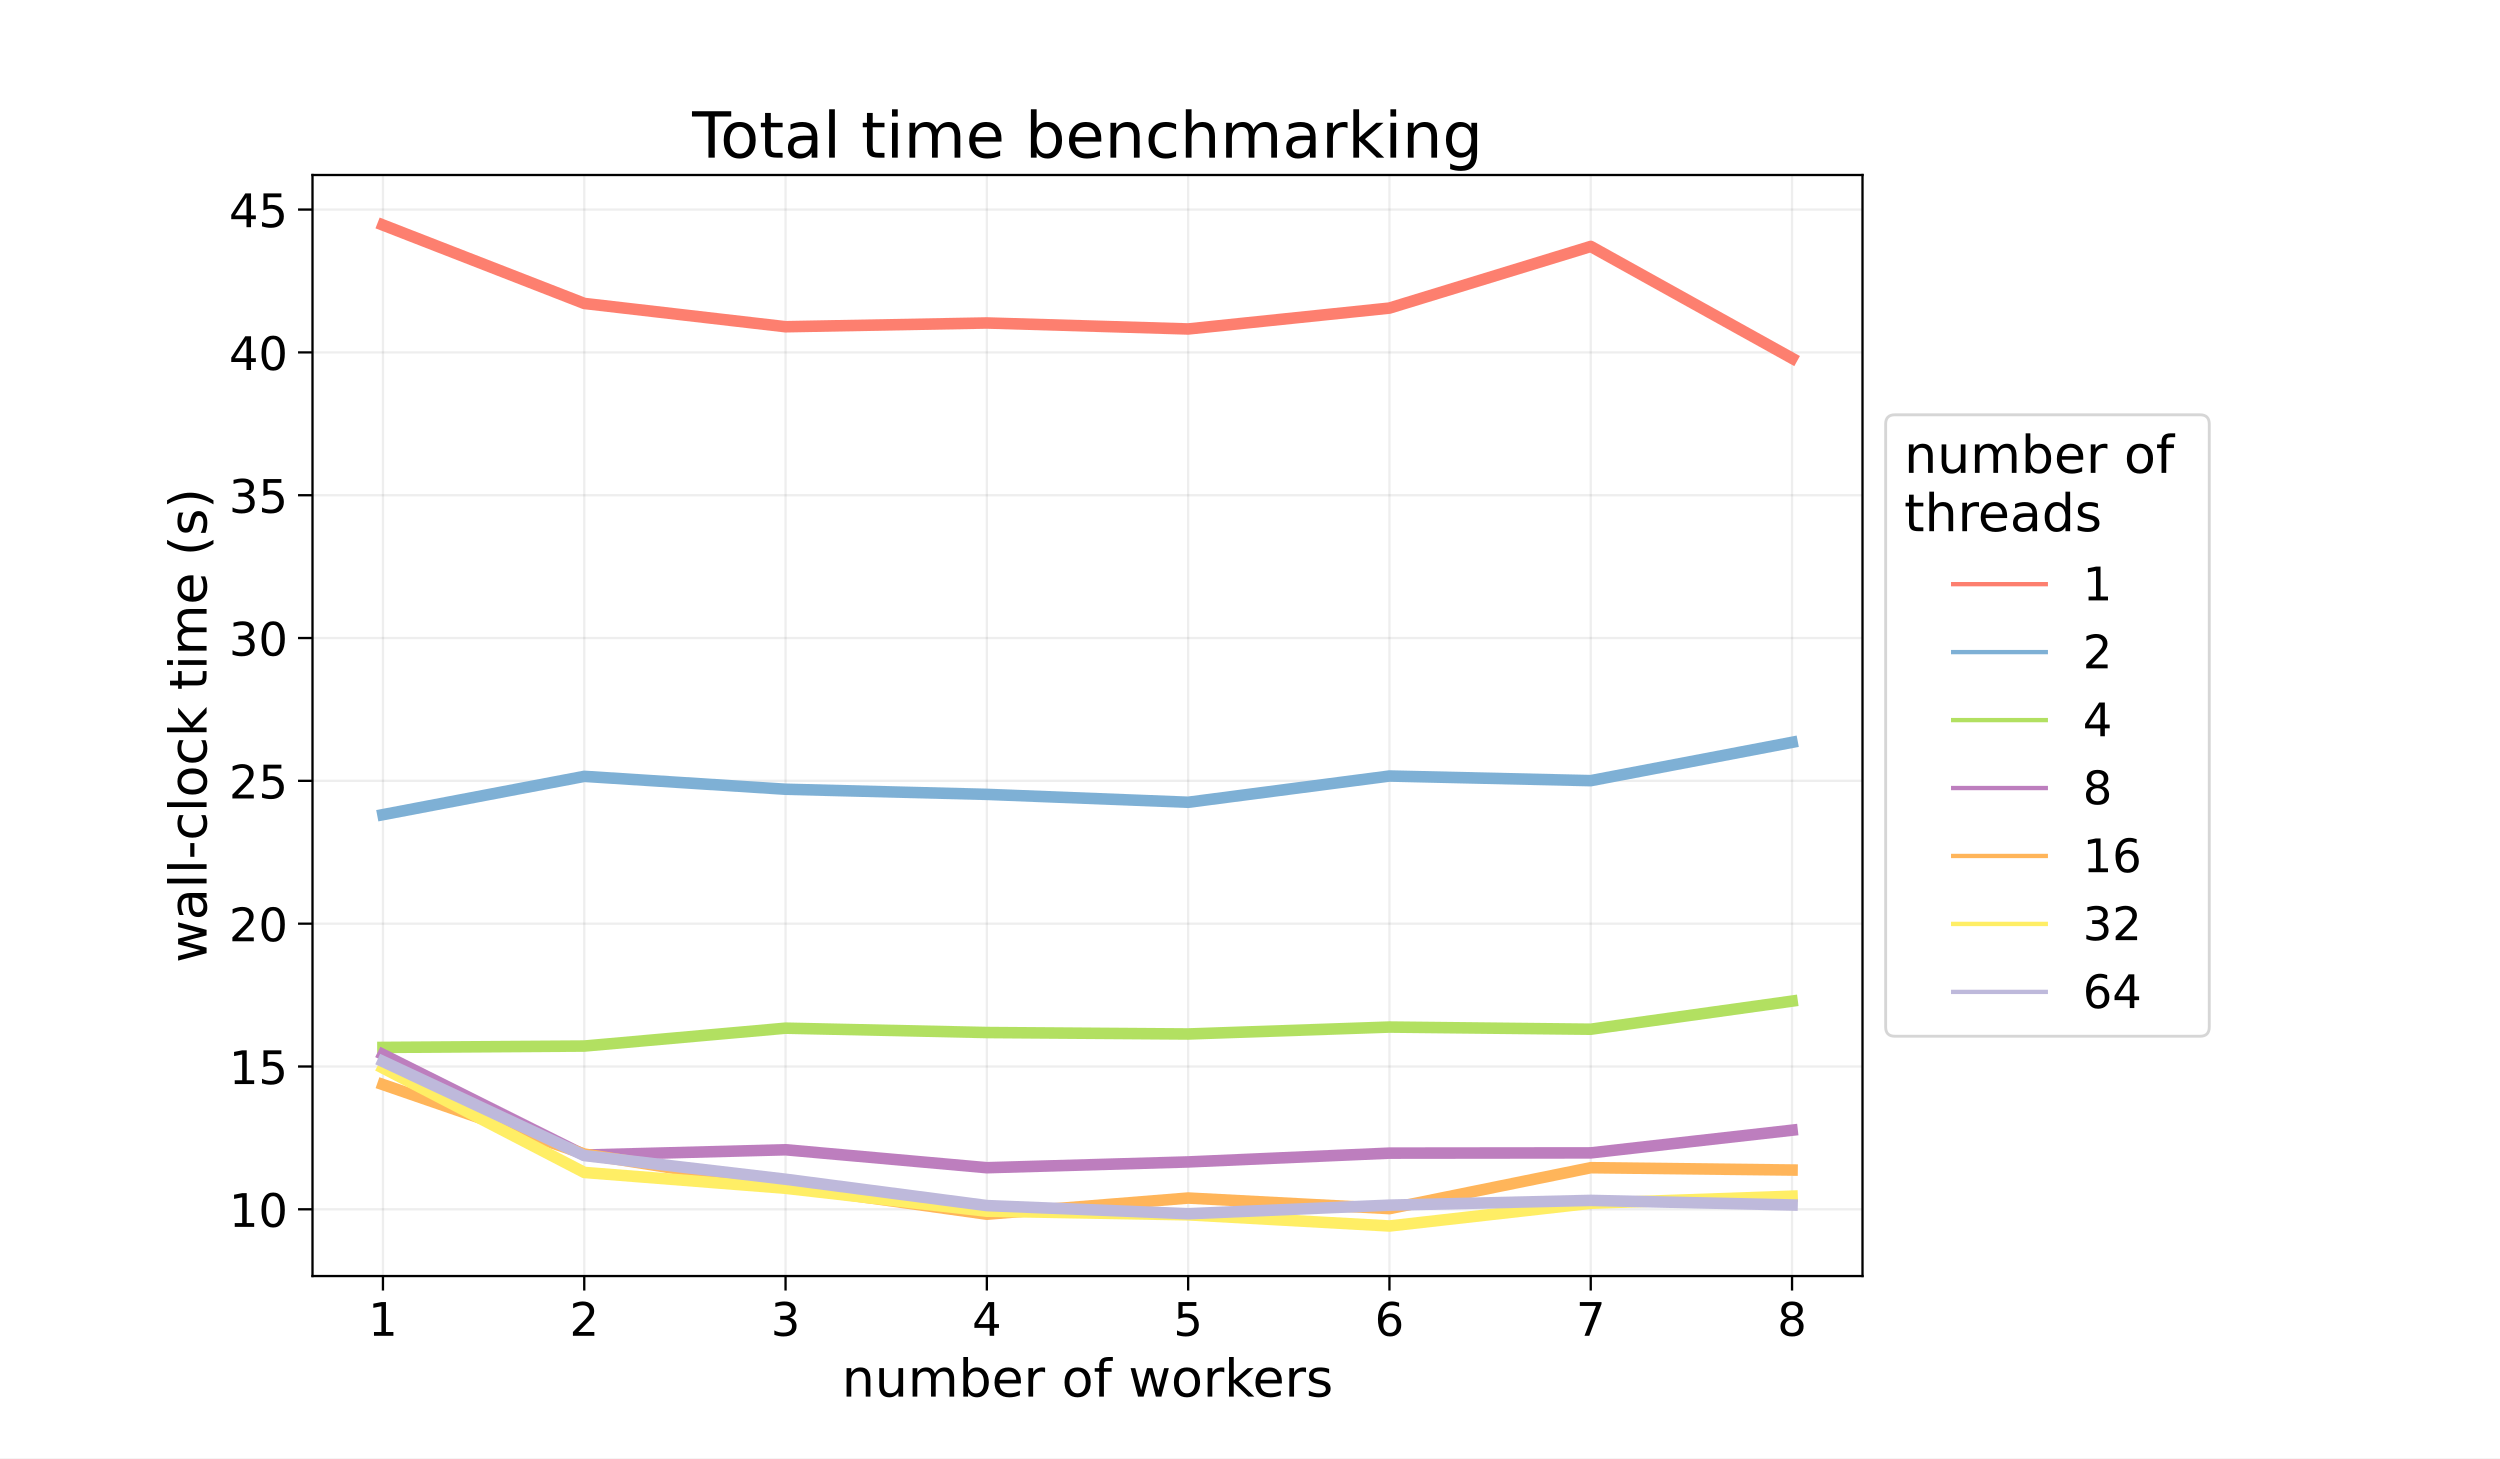
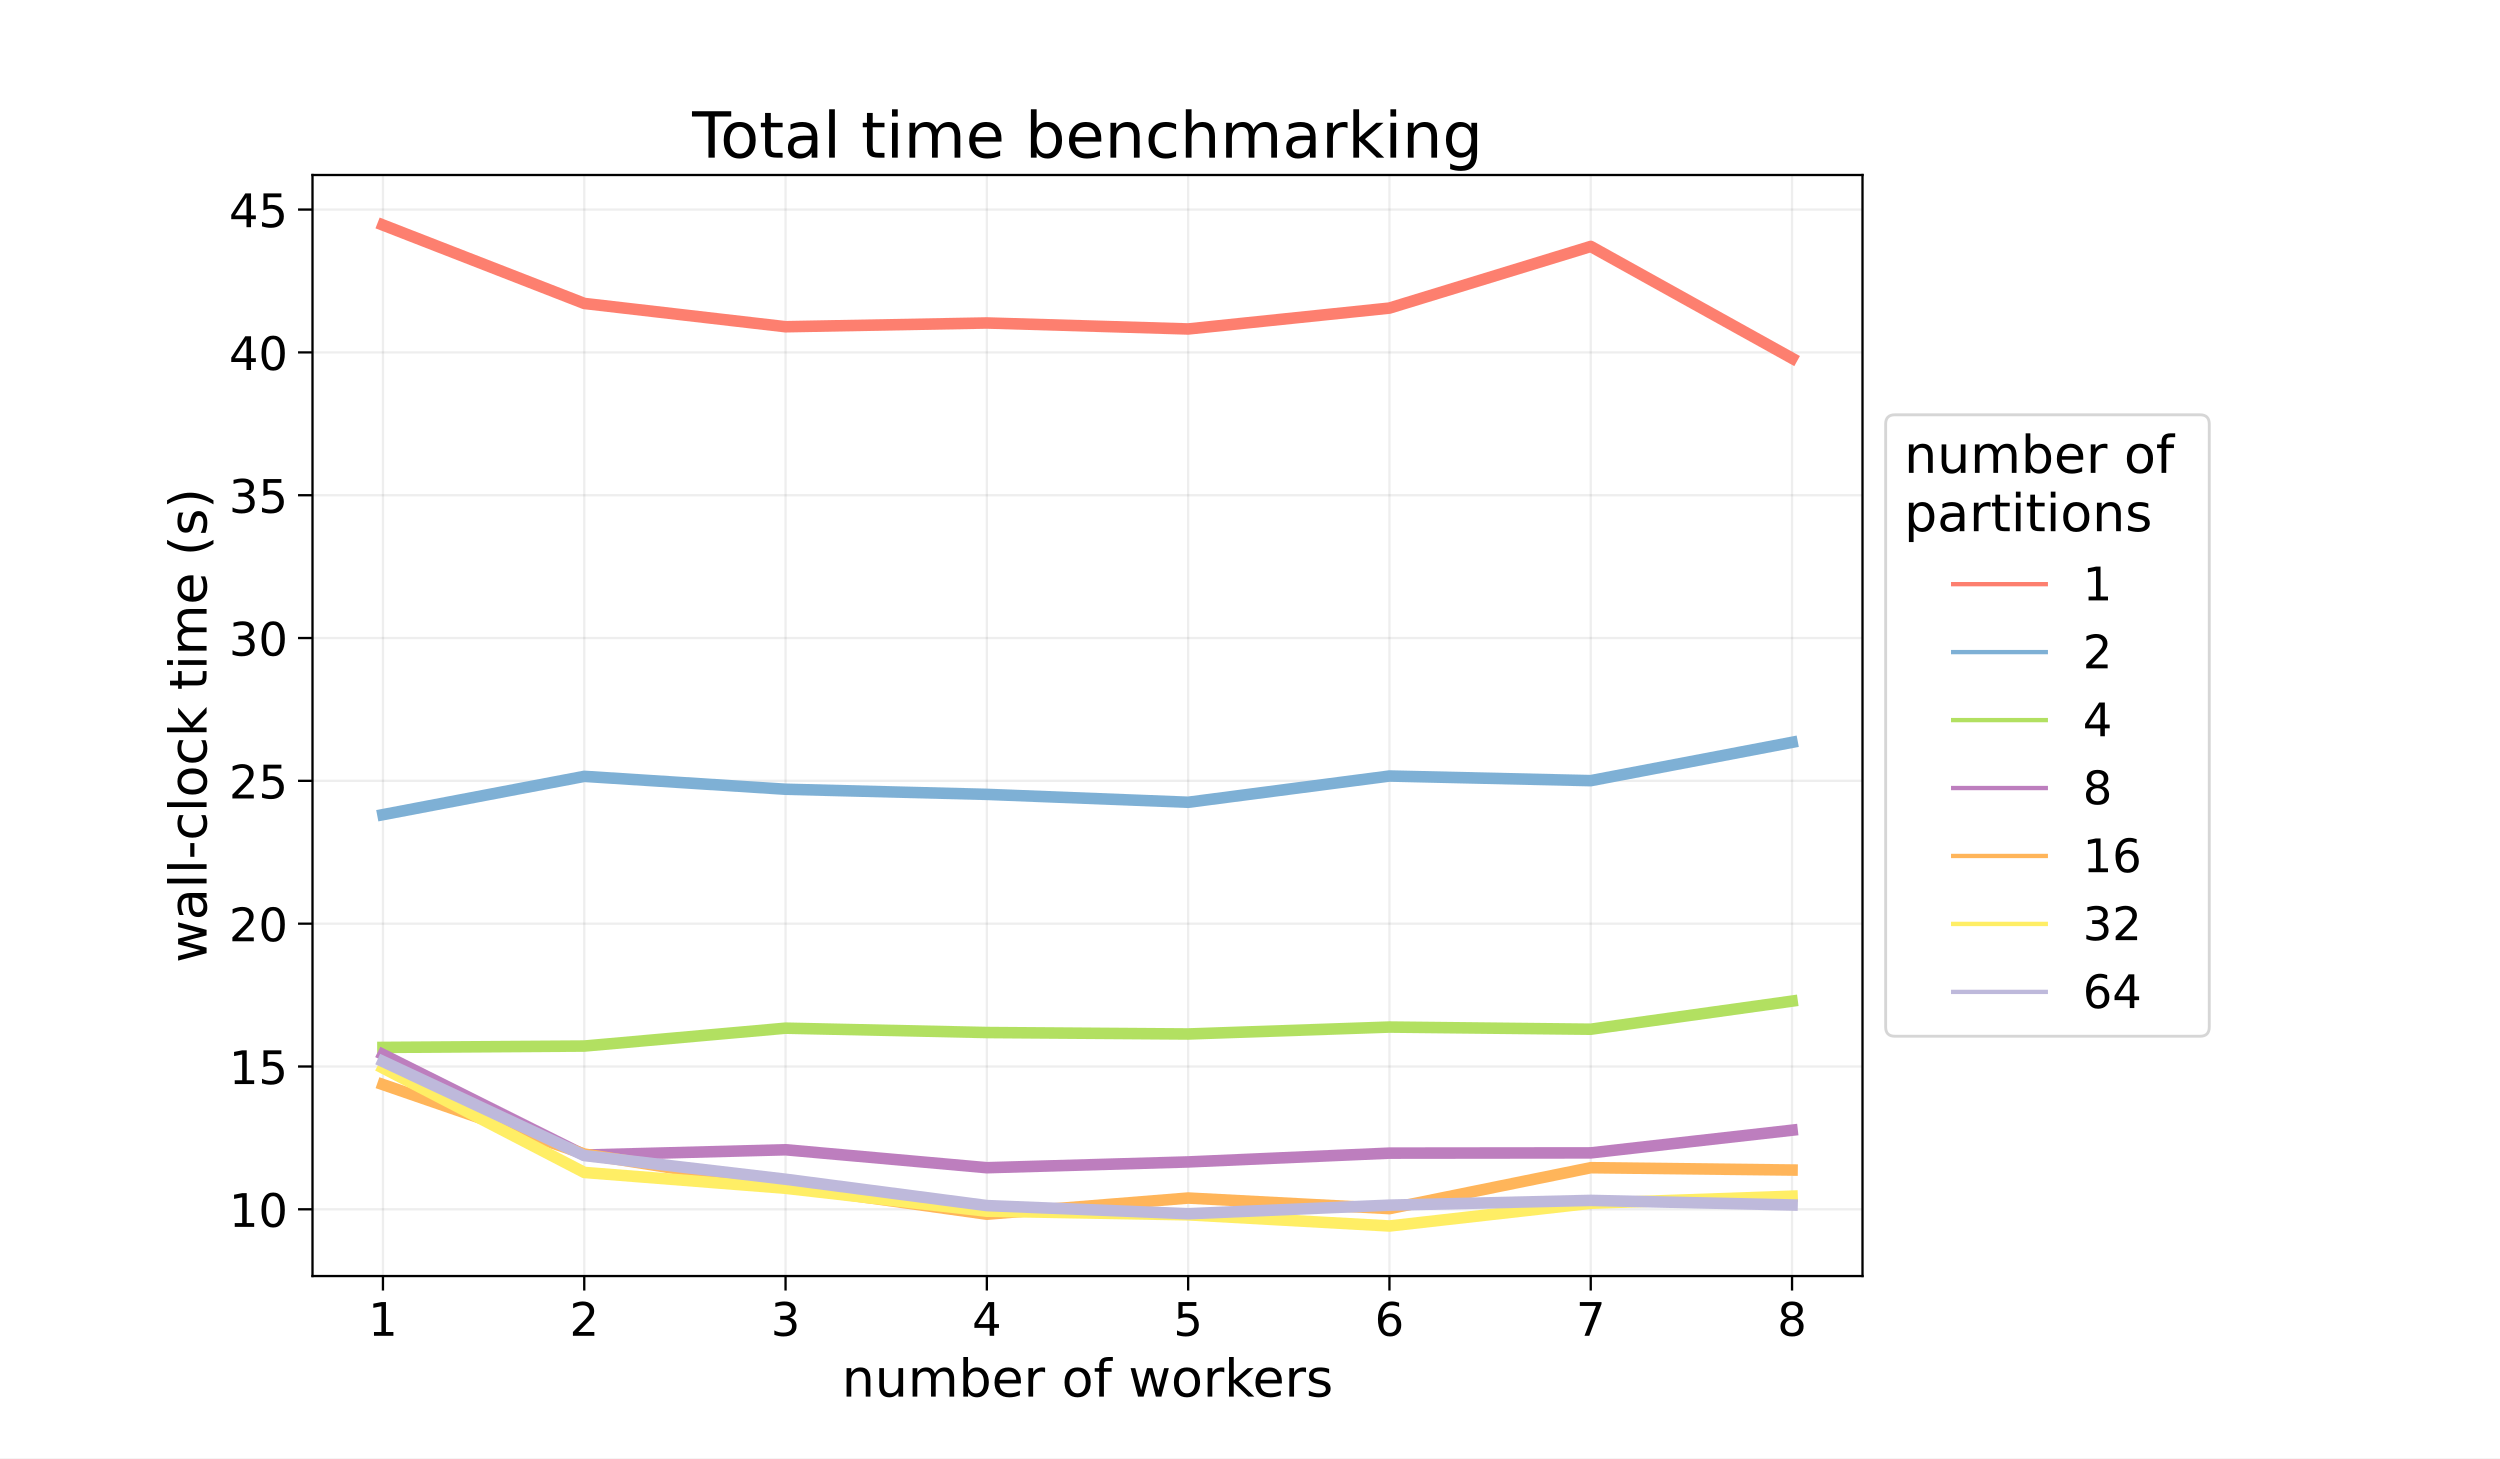
<svg xmlns="http://www.w3.org/2000/svg" xmlns:xlink="http://www.w3.org/1999/xlink" width="864pt" height="504pt" viewBox="0 0 864 504" version="1.1">
  <defs>
    <style type="text/css">*{stroke-linejoin: round; stroke-linecap: butt}</style>
  </defs>
  <g id="figure_1">
    <g id="patch_1">
      <path d="M 0 504  L 864 504  L 864 0  L 0 0  z " style="fill: #ffffff" />
    </g>
    <g id="axes_1">
      <g id="patch_2">
        <path d="M 108 441  L 643.68 441  L 643.68 60.48  L 108 60.48  z " style="fill: #ffffff" />
      </g>
      <g id="matplotlib.axis_1">
        <g id="xtick_1">
          <g id="line2d_1">
-             <path d="M 132.349 441  L 132.349 60.48  " clip-path="url(#pa120fd8fed)" style="fill: none; stroke: #000000; stroke-opacity: 0.07; stroke-width: 0.8; stroke-linecap: square" />
+             <path d="M 132.349 441  L 132.349 60.48  " clip-path="url(#pc5f53f3816)" style="fill: none; stroke: #000000; stroke-opacity: 0.07; stroke-width: 0.8; stroke-linecap: square" />
          </g>
          <g id="line2d_2">
            <defs>
-               <path id="me46320dc23" d="M 0 0  L 0 5  " style="stroke: #000000; stroke-width: 0.8" />
+               <path id="m4f1bc4df00" d="M 0 0  L 0 5  " style="stroke: #000000; stroke-width: 0.8" />
            </defs>
            <g>
-               <use xlink:href="#me46320dc23" x="132.349" y="441" style="stroke: #000000; stroke-width: 0.8" />
+               <use xlink:href="#m4f1bc4df00" x="132.349" y="441" style="stroke: #000000; stroke-width: 0.8" />
            </g>
          </g>
          <g id="text_1">
            <g transform="translate(127.2591 461.6575)scale(0.16 -0.16)">
              <defs>
                <path id="DejaVuSans-31" d="M 794 531  L 1825 531  L 1825 4091  L 703 3866  L 703 4441  L 1819 4666  L 2450 4666  L 2450 531  L 3481 531  L 3481 0  L 794 0  L 794 531  z " transform="scale(0.015625)" />
              </defs>
              <use xlink:href="#DejaVuSans-31" />
            </g>
          </g>
        </g>
        <g id="xtick_2">
          <g id="line2d_3">
-             <path d="M 201.918 441  L 201.918 60.48  " clip-path="url(#pa120fd8fed)" style="fill: none; stroke: #000000; stroke-opacity: 0.07; stroke-width: 0.8; stroke-linecap: square" />
+             <path d="M 201.918 441  L 201.918 60.48  " clip-path="url(#pc5f53f3816)" style="fill: none; stroke: #000000; stroke-opacity: 0.07; stroke-width: 0.8; stroke-linecap: square" />
          </g>
          <g id="line2d_4">
            <g>
-               <use xlink:href="#me46320dc23" x="201.918" y="441" style="stroke: #000000; stroke-width: 0.8" />
+               <use xlink:href="#m4f1bc4df00" x="201.918" y="441" style="stroke: #000000; stroke-width: 0.8" />
            </g>
          </g>
          <g id="text_2">
            <g transform="translate(196.8279 461.6575)scale(0.16 -0.16)">
              <defs>
                <path id="DejaVuSans-32" d="M 1228 531  L 3431 531  L 3431 0  L 469 0  L 469 531  Q 828 903 1448 1529  Q 2069 2156 2228 2338  Q 2531 2678 2651 2914  Q 2772 3150 2772 3378  Q 2772 3750 2511 3984  Q 2250 4219 1831 4219  Q 1534 4219 1204 4116  Q 875 4013 500 3803  L 500 4441  Q 881 4594 1212 4672  Q 1544 4750 1819 4750  Q 2544 4750 2975 4387  Q 3406 4025 3406 3419  Q 3406 3131 3298 2873  Q 3191 2616 2906 2266  Q 2828 2175 2409 1742  Q 1991 1309 1228 531  z " transform="scale(0.015625)" />
              </defs>
              <use xlink:href="#DejaVuSans-32" />
            </g>
          </g>
        </g>
        <g id="xtick_3">
          <g id="line2d_5">
-             <path d="M 271.487 441  L 271.487 60.48  " clip-path="url(#pa120fd8fed)" style="fill: none; stroke: #000000; stroke-opacity: 0.07; stroke-width: 0.8; stroke-linecap: square" />
+             <path d="M 271.487 441  L 271.487 60.48  " clip-path="url(#pc5f53f3816)" style="fill: none; stroke: #000000; stroke-opacity: 0.07; stroke-width: 0.8; stroke-linecap: square" />
          </g>
          <g id="line2d_6">
            <g>
-               <use xlink:href="#me46320dc23" x="271.487" y="441" style="stroke: #000000; stroke-width: 0.8" />
+               <use xlink:href="#m4f1bc4df00" x="271.487" y="441" style="stroke: #000000; stroke-width: 0.8" />
            </g>
          </g>
          <g id="text_3">
            <g transform="translate(266.3968 461.6575)scale(0.16 -0.16)">
              <defs>
                <path id="DejaVuSans-33" d="M 2597 2516  Q 3050 2419 3304 2112  Q 3559 1806 3559 1356  Q 3559 666 3084 287  Q 2609 -91 1734 -91  Q 1441 -91 1130 -33  Q 819 25 488 141  L 488 750  Q 750 597 1062 519  Q 1375 441 1716 441  Q 2309 441 2620 675  Q 2931 909 2931 1356  Q 2931 1769 2642 2001  Q 2353 2234 1838 2234  L 1294 2234  L 1294 2753  L 1863 2753  Q 2328 2753 2575 2939  Q 2822 3125 2822 3475  Q 2822 3834 2567 4026  Q 2313 4219 1838 4219  Q 1578 4219 1281 4162  Q 984 4106 628 3988  L 628 4550  Q 988 4650 1302 4700  Q 1616 4750 1894 4750  Q 2613 4750 3031 4423  Q 3450 4097 3450 3541  Q 3450 3153 3228 2886  Q 3006 2619 2597 2516  z " transform="scale(0.015625)" />
              </defs>
              <use xlink:href="#DejaVuSans-33" />
            </g>
          </g>
        </g>
        <g id="xtick_4">
          <g id="line2d_7">
-             <path d="M 341.056 441  L 341.056 60.48  " clip-path="url(#pa120fd8fed)" style="fill: none; stroke: #000000; stroke-opacity: 0.07; stroke-width: 0.8; stroke-linecap: square" />
+             <path d="M 341.056 441  L 341.056 60.48  " clip-path="url(#pc5f53f3816)" style="fill: none; stroke: #000000; stroke-opacity: 0.07; stroke-width: 0.8; stroke-linecap: square" />
          </g>
          <g id="line2d_8">
            <g>
-               <use xlink:href="#me46320dc23" x="341.056" y="441" style="stroke: #000000; stroke-width: 0.8" />
+               <use xlink:href="#m4f1bc4df00" x="341.056" y="441" style="stroke: #000000; stroke-width: 0.8" />
            </g>
          </g>
          <g id="text_4">
            <g transform="translate(335.9656 461.6575)scale(0.16 -0.16)">
              <defs>
                <path id="DejaVuSans-34" d="M 2419 4116  L 825 1625  L 2419 1625  L 2419 4116  z M 2253 4666  L 3047 4666  L 3047 1625  L 3713 1625  L 3713 1100  L 3047 1100  L 3047 0  L 2419 0  L 2419 1100  L 313 1100  L 313 1709  L 2253 4666  z " transform="scale(0.015625)" />
              </defs>
              <use xlink:href="#DejaVuSans-34" />
            </g>
          </g>
        </g>
        <g id="xtick_5">
          <g id="line2d_9">
-             <path d="M 410.624 441  L 410.624 60.48  " clip-path="url(#pa120fd8fed)" style="fill: none; stroke: #000000; stroke-opacity: 0.07; stroke-width: 0.8; stroke-linecap: square" />
+             <path d="M 410.624 441  L 410.624 60.48  " clip-path="url(#pc5f53f3816)" style="fill: none; stroke: #000000; stroke-opacity: 0.07; stroke-width: 0.8; stroke-linecap: square" />
          </g>
          <g id="line2d_10">
            <g>
-               <use xlink:href="#me46320dc23" x="410.624" y="441" style="stroke: #000000; stroke-width: 0.8" />
+               <use xlink:href="#m4f1bc4df00" x="410.624" y="441" style="stroke: #000000; stroke-width: 0.8" />
            </g>
          </g>
          <g id="text_5">
            <g transform="translate(405.5344 461.6575)scale(0.16 -0.16)">
              <defs>
                <path id="DejaVuSans-35" d="M 691 4666  L 3169 4666  L 3169 4134  L 1269 4134  L 1269 2991  Q 1406 3038 1543 3061  Q 1681 3084 1819 3084  Q 2600 3084 3056 2656  Q 3513 2228 3513 1497  Q 3513 744 3044 326  Q 2575 -91 1722 -91  Q 1428 -91 1123 -41  Q 819 9 494 109  L 494 744  Q 775 591 1075 516  Q 1375 441 1709 441  Q 2250 441 2565 725  Q 2881 1009 2881 1497  Q 2881 1984 2565 2268  Q 2250 2553 1709 2553  Q 1456 2553 1204 2497  Q 953 2441 691 2322  L 691 4666  z " transform="scale(0.015625)" />
              </defs>
              <use xlink:href="#DejaVuSans-35" />
            </g>
          </g>
        </g>
        <g id="xtick_6">
          <g id="line2d_11">
-             <path d="M 480.193 441  L 480.193 60.48  " clip-path="url(#pa120fd8fed)" style="fill: none; stroke: #000000; stroke-opacity: 0.07; stroke-width: 0.8; stroke-linecap: square" />
+             <path d="M 480.193 441  L 480.193 60.48  " clip-path="url(#pc5f53f3816)" style="fill: none; stroke: #000000; stroke-opacity: 0.07; stroke-width: 0.8; stroke-linecap: square" />
          </g>
          <g id="line2d_12">
            <g>
-               <use xlink:href="#me46320dc23" x="480.193" y="441" style="stroke: #000000; stroke-width: 0.8" />
+               <use xlink:href="#m4f1bc4df00" x="480.193" y="441" style="stroke: #000000; stroke-width: 0.8" />
            </g>
          </g>
          <g id="text_6">
            <g transform="translate(475.1032 461.6575)scale(0.16 -0.16)">
              <defs>
                <path id="DejaVuSans-36" d="M 2113 2584  Q 1688 2584 1439 2293  Q 1191 2003 1191 1497  Q 1191 994 1439 701  Q 1688 409 2113 409  Q 2538 409 2786 701  Q 3034 994 3034 1497  Q 3034 2003 2786 2293  Q 2538 2584 2113 2584  z M 3366 4563  L 3366 3988  Q 3128 4100 2886 4159  Q 2644 4219 2406 4219  Q 1781 4219 1451 3797  Q 1122 3375 1075 2522  Q 1259 2794 1537 2939  Q 1816 3084 2150 3084  Q 2853 3084 3261 2657  Q 3669 2231 3669 1497  Q 3669 778 3244 343  Q 2819 -91 2113 -91  Q 1303 -91 875 529  Q 447 1150 447 2328  Q 447 3434 972 4092  Q 1497 4750 2381 4750  Q 2619 4750 2861 4703  Q 3103 4656 3366 4563  z " transform="scale(0.015625)" />
              </defs>
              <use xlink:href="#DejaVuSans-36" />
            </g>
          </g>
        </g>
        <g id="xtick_7">
          <g id="line2d_13">
-             <path d="M 549.762 441  L 549.762 60.48  " clip-path="url(#pa120fd8fed)" style="fill: none; stroke: #000000; stroke-opacity: 0.07; stroke-width: 0.8; stroke-linecap: square" />
+             <path d="M 549.762 441  L 549.762 60.48  " clip-path="url(#pc5f53f3816)" style="fill: none; stroke: #000000; stroke-opacity: 0.07; stroke-width: 0.8; stroke-linecap: square" />
          </g>
          <g id="line2d_14">
            <g>
-               <use xlink:href="#me46320dc23" x="549.762" y="441" style="stroke: #000000; stroke-width: 0.8" />
+               <use xlink:href="#m4f1bc4df00" x="549.762" y="441" style="stroke: #000000; stroke-width: 0.8" />
            </g>
          </g>
          <g id="text_7">
            <g transform="translate(544.6721 461.6575)scale(0.16 -0.16)">
              <defs>
                <path id="DejaVuSans-37" d="M 525 4666  L 3525 4666  L 3525 4397  L 1831 0  L 1172 0  L 2766 4134  L 525 4134  L 525 4666  z " transform="scale(0.015625)" />
              </defs>
              <use xlink:href="#DejaVuSans-37" />
            </g>
          </g>
        </g>
        <g id="xtick_8">
          <g id="line2d_15">
-             <path d="M 619.331 441  L 619.331 60.48  " clip-path="url(#pa120fd8fed)" style="fill: none; stroke: #000000; stroke-opacity: 0.07; stroke-width: 0.8; stroke-linecap: square" />
+             <path d="M 619.331 441  L 619.331 60.48  " clip-path="url(#pc5f53f3816)" style="fill: none; stroke: #000000; stroke-opacity: 0.07; stroke-width: 0.8; stroke-linecap: square" />
          </g>
          <g id="line2d_16">
            <g>
-               <use xlink:href="#me46320dc23" x="619.331" y="441" style="stroke: #000000; stroke-width: 0.8" />
+               <use xlink:href="#m4f1bc4df00" x="619.331" y="441" style="stroke: #000000; stroke-width: 0.8" />
            </g>
          </g>
          <g id="text_8">
            <g transform="translate(614.2409 461.6575)scale(0.16 -0.16)">
              <defs>
                <path id="DejaVuSans-38" d="M 2034 2216  Q 1584 2216 1326 1975  Q 1069 1734 1069 1313  Q 1069 891 1326 650  Q 1584 409 2034 409  Q 2484 409 2743 651  Q 3003 894 3003 1313  Q 3003 1734 2745 1975  Q 2488 2216 2034 2216  z M 1403 2484  Q 997 2584 770 2862  Q 544 3141 544 3541  Q 544 4100 942 4425  Q 1341 4750 2034 4750  Q 2731 4750 3128 4425  Q 3525 4100 3525 3541  Q 3525 3141 3298 2862  Q 3072 2584 2669 2484  Q 3125 2378 3379 2068  Q 3634 1759 3634 1313  Q 3634 634 3220 271  Q 2806 -91 2034 -91  Q 1263 -91 848 271  Q 434 634 434 1313  Q 434 1759 690 2068  Q 947 2378 1403 2484  z M 1172 3481  Q 1172 3119 1398 2916  Q 1625 2713 2034 2713  Q 2441 2713 2670 2916  Q 2900 3119 2900 3481  Q 2900 3844 2670 4047  Q 2441 4250 2034 4250  Q 1625 4250 1398 4047  Q 1172 3844 1172 3481  z " transform="scale(0.015625)" />
              </defs>
              <use xlink:href="#DejaVuSans-38" />
            </g>
          </g>
        </g>
        <g id="text_9">
          <g transform="translate(290.9405 482.6622)scale(0.18 -0.18)">
            <defs>
              <path id="DejaVuSans-6e" d="M 3513 2113  L 3513 0  L 2938 0  L 2938 2094  Q 2938 2591 2744 2837  Q 2550 3084 2163 3084  Q 1697 3084 1428 2787  Q 1159 2491 1159 1978  L 1159 0  L 581 0  L 581 3500  L 1159 3500  L 1159 2956  Q 1366 3272 1645 3428  Q 1925 3584 2291 3584  Q 2894 3584 3203 3211  Q 3513 2838 3513 2113  z " transform="scale(0.015625)" />
              <path id="DejaVuSans-75" d="M 544 1381  L 544 3500  L 1119 3500  L 1119 1403  Q 1119 906 1312 657  Q 1506 409 1894 409  Q 2359 409 2629 706  Q 2900 1003 2900 1516  L 2900 3500  L 3475 3500  L 3475 0  L 2900 0  L 2900 538  Q 2691 219 2414 64  Q 2138 -91 1772 -91  Q 1169 -91 856 284  Q 544 659 544 1381  z M 1991 3584  L 1991 3584  z " transform="scale(0.015625)" />
              <path id="DejaVuSans-6d" d="M 3328 2828  Q 3544 3216 3844 3400  Q 4144 3584 4550 3584  Q 5097 3584 5394 3201  Q 5691 2819 5691 2113  L 5691 0  L 5113 0  L 5113 2094  Q 5113 2597 4934 2840  Q 4756 3084 4391 3084  Q 3944 3084 3684 2787  Q 3425 2491 3425 1978  L 3425 0  L 2847 0  L 2847 2094  Q 2847 2600 2669 2842  Q 2491 3084 2119 3084  Q 1678 3084 1418 2786  Q 1159 2488 1159 1978  L 1159 0  L 581 0  L 581 3500  L 1159 3500  L 1159 2956  Q 1356 3278 1631 3431  Q 1906 3584 2284 3584  Q 2666 3584 2933 3390  Q 3200 3197 3328 2828  z " transform="scale(0.015625)" />
              <path id="DejaVuSans-62" d="M 3116 1747  Q 3116 2381 2855 2742  Q 2594 3103 2138 3103  Q 1681 3103 1420 2742  Q 1159 2381 1159 1747  Q 1159 1113 1420 752  Q 1681 391 2138 391  Q 2594 391 2855 752  Q 3116 1113 3116 1747  z M 1159 2969  Q 1341 3281 1617 3432  Q 1894 3584 2278 3584  Q 2916 3584 3314 3078  Q 3713 2572 3713 1747  Q 3713 922 3314 415  Q 2916 -91 2278 -91  Q 1894 -91 1617 61  Q 1341 213 1159 525  L 1159 0  L 581 0  L 581 4863  L 1159 4863  L 1159 2969  z " transform="scale(0.015625)" />
              <path id="DejaVuSans-65" d="M 3597 1894  L 3597 1613  L 953 1613  Q 991 1019 1311 708  Q 1631 397 2203 397  Q 2534 397 2845 478  Q 3156 559 3463 722  L 3463 178  Q 3153 47 2828 -22  Q 2503 -91 2169 -91  Q 1331 -91 842 396  Q 353 884 353 1716  Q 353 2575 817 3079  Q 1281 3584 2069 3584  Q 2775 3584 3186 3129  Q 3597 2675 3597 1894  z M 3022 2063  Q 3016 2534 2758 2815  Q 2500 3097 2075 3097  Q 1594 3097 1305 2825  Q 1016 2553 972 2059  L 3022 2063  z " transform="scale(0.015625)" />
              <path id="DejaVuSans-72" d="M 2631 2963  Q 2534 3019 2420 3045  Q 2306 3072 2169 3072  Q 1681 3072 1420 2755  Q 1159 2438 1159 1844  L 1159 0  L 581 0  L 581 3500  L 1159 3500  L 1159 2956  Q 1341 3275 1631 3429  Q 1922 3584 2338 3584  Q 2397 3584 2469 3576  Q 2541 3569 2628 3553  L 2631 2963  z " transform="scale(0.015625)" />
              <path id="DejaVuSans-20" transform="scale(0.015625)" />
              <path id="DejaVuSans-6f" d="M 1959 3097  Q 1497 3097 1228 2736  Q 959 2375 959 1747  Q 959 1119 1226 758  Q 1494 397 1959 397  Q 2419 397 2687 759  Q 2956 1122 2956 1747  Q 2956 2369 2687 2733  Q 2419 3097 1959 3097  z M 1959 3584  Q 2709 3584 3137 3096  Q 3566 2609 3566 1747  Q 3566 888 3137 398  Q 2709 -91 1959 -91  Q 1206 -91 779 398  Q 353 888 353 1747  Q 353 2609 779 3096  Q 1206 3584 1959 3584  z " transform="scale(0.015625)" />
              <path id="DejaVuSans-66" d="M 2375 4863  L 2375 4384  L 1825 4384  Q 1516 4384 1395 4259  Q 1275 4134 1275 3809  L 1275 3500  L 2222 3500  L 2222 3053  L 1275 3053  L 1275 0  L 697 0  L 697 3053  L 147 3053  L 147 3500  L 697 3500  L 697 3744  Q 697 4328 969 4595  Q 1241 4863 1831 4863  L 2375 4863  z " transform="scale(0.015625)" />
              <path id="DejaVuSans-77" d="M 269 3500  L 844 3500  L 1563 769  L 2278 3500  L 2956 3500  L 3675 769  L 4391 3500  L 4966 3500  L 4050 0  L 3372 0  L 2619 2869  L 1863 0  L 1184 0  L 269 3500  z " transform="scale(0.015625)" />
              <path id="DejaVuSans-6b" d="M 581 4863  L 1159 4863  L 1159 1991  L 2875 3500  L 3609 3500  L 1753 1863  L 3688 0  L 2938 0  L 1159 1709  L 1159 0  L 581 0  L 581 4863  z " transform="scale(0.015625)" />
              <path id="DejaVuSans-73" d="M 2834 3397  L 2834 2853  Q 2591 2978 2328 3040  Q 2066 3103 1784 3103  Q 1356 3103 1142 2972  Q 928 2841 928 2578  Q 928 2378 1081 2264  Q 1234 2150 1697 2047  L 1894 2003  Q 2506 1872 2764 1633  Q 3022 1394 3022 966  Q 3022 478 2636 193  Q 2250 -91 1575 -91  Q 1294 -91 989 -36  Q 684 19 347 128  L 347 722  Q 666 556 975 473  Q 1284 391 1588 391  Q 1994 391 2212 530  Q 2431 669 2431 922  Q 2431 1156 2273 1281  Q 2116 1406 1581 1522  L 1381 1569  Q 847 1681 609 1914  Q 372 2147 372 2553  Q 372 3047 722 3315  Q 1072 3584 1716 3584  Q 2034 3584 2315 3537  Q 2597 3491 2834 3397  z " transform="scale(0.015625)" />
            </defs>
            <use xlink:href="#DejaVuSans-6e" />
            <use xlink:href="#DejaVuSans-75" x="63.379" />
            <use xlink:href="#DejaVuSans-6d" x="126.758" />
            <use xlink:href="#DejaVuSans-62" x="224.17" />
            <use xlink:href="#DejaVuSans-65" x="287.646" />
            <use xlink:href="#DejaVuSans-72" x="349.17" />
            <use xlink:href="#DejaVuSans-20" x="390.283" />
            <use xlink:href="#DejaVuSans-6f" x="422.07" />
            <use xlink:href="#DejaVuSans-66" x="483.252" />
            <use xlink:href="#DejaVuSans-20" x="518.457" />
            <use xlink:href="#DejaVuSans-77" x="550.244" />
            <use xlink:href="#DejaVuSans-6f" x="632.031" />
            <use xlink:href="#DejaVuSans-72" x="693.213" />
            <use xlink:href="#DejaVuSans-6b" x="734.326" />
            <use xlink:href="#DejaVuSans-65" x="788.611" />
            <use xlink:href="#DejaVuSans-72" x="850.135" />
            <use xlink:href="#DejaVuSans-73" x="891.248" />
          </g>
        </g>
      </g>
      <g id="matplotlib.axis_2">
        <g id="ytick_1">
          <g id="line2d_17">
-             <path d="M 108 417.935  L 643.68 417.935  " clip-path="url(#pa120fd8fed)" style="fill: none; stroke: #000000; stroke-opacity: 0.07; stroke-width: 0.8; stroke-linecap: square" />
+             <path d="M 108 417.935  L 643.68 417.935  " clip-path="url(#pc5f53f3816)" style="fill: none; stroke: #000000; stroke-opacity: 0.07; stroke-width: 0.8; stroke-linecap: square" />
          </g>
          <g id="line2d_18">
            <defs>
-               <path id="m1e38fc242d" d="M 0 0  L -5 0  " style="stroke: #000000; stroke-width: 0.8" />
+               <path id="m6c8631b5a6" d="M 0 0  L -5 0  " style="stroke: #000000; stroke-width: 0.8" />
            </defs>
            <g>
-               <use xlink:href="#m1e38fc242d" x="108" y="417.935" style="stroke: #000000; stroke-width: 0.8" />
+               <use xlink:href="#m6c8631b5a6" x="108" y="417.935" style="stroke: #000000; stroke-width: 0.8" />
            </g>
          </g>
          <g id="text_10">
            <g transform="translate(79.14 424.0138)scale(0.16 -0.16)">
              <defs>
                <path id="DejaVuSans-30" d="M 2034 4250  Q 1547 4250 1301 3770  Q 1056 3291 1056 2328  Q 1056 1369 1301 889  Q 1547 409 2034 409  Q 2525 409 2770 889  Q 3016 1369 3016 2328  Q 3016 3291 2770 3770  Q 2525 4250 2034 4250  z M 2034 4750  Q 2819 4750 3233 4129  Q 3647 3509 3647 2328  Q 3647 1150 3233 529  Q 2819 -91 2034 -91  Q 1250 -91 836 529  Q 422 1150 422 2328  Q 422 3509 836 4129  Q 1250 4750 2034 4750  z " transform="scale(0.015625)" />
              </defs>
              <use xlink:href="#DejaVuSans-31" />
              <use xlink:href="#DejaVuSans-30" x="63.623" />
            </g>
          </g>
        </g>
        <g id="ytick_2">
          <g id="line2d_19">
-             <path d="M 108 368.577  L 643.68 368.577  " clip-path="url(#pa120fd8fed)" style="fill: none; stroke: #000000; stroke-opacity: 0.07; stroke-width: 0.8; stroke-linecap: square" />
+             <path d="M 108 368.577  L 643.68 368.577  " clip-path="url(#pc5f53f3816)" style="fill: none; stroke: #000000; stroke-opacity: 0.07; stroke-width: 0.8; stroke-linecap: square" />
          </g>
          <g id="line2d_20">
            <g>
-               <use xlink:href="#m1e38fc242d" x="108" y="368.577" style="stroke: #000000; stroke-width: 0.8" />
+               <use xlink:href="#m6c8631b5a6" x="108" y="368.577" style="stroke: #000000; stroke-width: 0.8" />
            </g>
          </g>
          <g id="text_11">
            <g transform="translate(79.14 374.6561)scale(0.16 -0.16)">
              <use xlink:href="#DejaVuSans-31" />
              <use xlink:href="#DejaVuSans-35" x="63.623" />
            </g>
          </g>
        </g>
        <g id="ytick_3">
          <g id="line2d_21">
-             <path d="M 108 319.22  L 643.68 319.22  " clip-path="url(#pa120fd8fed)" style="fill: none; stroke: #000000; stroke-opacity: 0.07; stroke-width: 0.8; stroke-linecap: square" />
+             <path d="M 108 319.22  L 643.68 319.22  " clip-path="url(#pc5f53f3816)" style="fill: none; stroke: #000000; stroke-opacity: 0.07; stroke-width: 0.8; stroke-linecap: square" />
          </g>
          <g id="line2d_22">
            <g>
-               <use xlink:href="#m1e38fc242d" x="108" y="319.22" style="stroke: #000000; stroke-width: 0.8" />
+               <use xlink:href="#m6c8631b5a6" x="108" y="319.22" style="stroke: #000000; stroke-width: 0.8" />
            </g>
          </g>
          <g id="text_12">
            <g transform="translate(79.14 325.2983)scale(0.16 -0.16)">
              <use xlink:href="#DejaVuSans-32" />
              <use xlink:href="#DejaVuSans-30" x="63.623" />
            </g>
          </g>
        </g>
        <g id="ytick_4">
          <g id="line2d_23">
-             <path d="M 108 269.862  L 643.68 269.862  " clip-path="url(#pa120fd8fed)" style="fill: none; stroke: #000000; stroke-opacity: 0.07; stroke-width: 0.8; stroke-linecap: square" />
+             <path d="M 108 269.862  L 643.68 269.862  " clip-path="url(#pc5f53f3816)" style="fill: none; stroke: #000000; stroke-opacity: 0.07; stroke-width: 0.8; stroke-linecap: square" />
          </g>
          <g id="line2d_24">
            <g>
-               <use xlink:href="#m1e38fc242d" x="108" y="269.862" style="stroke: #000000; stroke-width: 0.8" />
+               <use xlink:href="#m6c8631b5a6" x="108" y="269.862" style="stroke: #000000; stroke-width: 0.8" />
            </g>
          </g>
          <g id="text_13">
            <g transform="translate(79.14 275.9406)scale(0.16 -0.16)">
              <use xlink:href="#DejaVuSans-32" />
              <use xlink:href="#DejaVuSans-35" x="63.623" />
            </g>
          </g>
        </g>
        <g id="ytick_5">
          <g id="line2d_25">
-             <path d="M 108 220.504  L 643.68 220.504  " clip-path="url(#pa120fd8fed)" style="fill: none; stroke: #000000; stroke-opacity: 0.07; stroke-width: 0.8; stroke-linecap: square" />
+             <path d="M 108 220.504  L 643.68 220.504  " clip-path="url(#pc5f53f3816)" style="fill: none; stroke: #000000; stroke-opacity: 0.07; stroke-width: 0.8; stroke-linecap: square" />
          </g>
          <g id="line2d_26">
            <g>
-               <use xlink:href="#m1e38fc242d" x="108" y="220.504" style="stroke: #000000; stroke-width: 0.8" />
+               <use xlink:href="#m6c8631b5a6" x="108" y="220.504" style="stroke: #000000; stroke-width: 0.8" />
            </g>
          </g>
          <g id="text_14">
            <g transform="translate(79.14 226.5829)scale(0.16 -0.16)">
              <use xlink:href="#DejaVuSans-33" />
              <use xlink:href="#DejaVuSans-30" x="63.623" />
            </g>
          </g>
        </g>
        <g id="ytick_6">
          <g id="line2d_27">
-             <path d="M 108 171.146  L 643.68 171.146  " clip-path="url(#pa120fd8fed)" style="fill: none; stroke: #000000; stroke-opacity: 0.07; stroke-width: 0.8; stroke-linecap: square" />
+             <path d="M 108 171.146  L 643.68 171.146  " clip-path="url(#pc5f53f3816)" style="fill: none; stroke: #000000; stroke-opacity: 0.07; stroke-width: 0.8; stroke-linecap: square" />
          </g>
          <g id="line2d_28">
            <g>
-               <use xlink:href="#m1e38fc242d" x="108" y="171.146" style="stroke: #000000; stroke-width: 0.8" />
+               <use xlink:href="#m6c8631b5a6" x="108" y="171.146" style="stroke: #000000; stroke-width: 0.8" />
            </g>
          </g>
          <g id="text_15">
            <g transform="translate(79.14 177.2251)scale(0.16 -0.16)">
              <use xlink:href="#DejaVuSans-33" />
              <use xlink:href="#DejaVuSans-35" x="63.623" />
            </g>
          </g>
        </g>
        <g id="ytick_7">
          <g id="line2d_29">
-             <path d="M 108 121.789  L 643.68 121.789  " clip-path="url(#pa120fd8fed)" style="fill: none; stroke: #000000; stroke-opacity: 0.07; stroke-width: 0.8; stroke-linecap: square" />
+             <path d="M 108 121.789  L 643.68 121.789  " clip-path="url(#pc5f53f3816)" style="fill: none; stroke: #000000; stroke-opacity: 0.07; stroke-width: 0.8; stroke-linecap: square" />
          </g>
          <g id="line2d_30">
            <g>
-               <use xlink:href="#m1e38fc242d" x="108" y="121.789" style="stroke: #000000; stroke-width: 0.8" />
+               <use xlink:href="#m6c8631b5a6" x="108" y="121.789" style="stroke: #000000; stroke-width: 0.8" />
            </g>
          </g>
          <g id="text_16">
            <g transform="translate(79.14 127.8674)scale(0.16 -0.16)">
              <use xlink:href="#DejaVuSans-34" />
              <use xlink:href="#DejaVuSans-30" x="63.623" />
            </g>
          </g>
        </g>
        <g id="ytick_8">
          <g id="line2d_31">
-             <path d="M 108 72.431  L 643.68 72.431  " clip-path="url(#pa120fd8fed)" style="fill: none; stroke: #000000; stroke-opacity: 0.07; stroke-width: 0.8; stroke-linecap: square" />
+             <path d="M 108 72.431  L 643.68 72.431  " clip-path="url(#pc5f53f3816)" style="fill: none; stroke: #000000; stroke-opacity: 0.07; stroke-width: 0.8; stroke-linecap: square" />
          </g>
          <g id="line2d_32">
            <g>
-               <use xlink:href="#m1e38fc242d" x="108" y="72.431" style="stroke: #000000; stroke-width: 0.8" />
+               <use xlink:href="#m6c8631b5a6" x="108" y="72.431" style="stroke: #000000; stroke-width: 0.8" />
            </g>
          </g>
          <g id="text_17">
            <g transform="translate(79.14 78.50966)scale(0.16 -0.16)">
              <use xlink:href="#DejaVuSans-34" />
              <use xlink:href="#DejaVuSans-35" x="63.623" />
            </g>
          </g>
        </g>
        <g id="text_18">
          <g transform="translate(71.39656 332.7441)rotate(-90)scale(0.18 -0.18)">
            <defs>
              <path id="DejaVuSans-61" d="M 2194 1759  Q 1497 1759 1228 1600  Q 959 1441 959 1056  Q 959 750 1161 570  Q 1363 391 1709 391  Q 2188 391 2477 730  Q 2766 1069 2766 1631  L 2766 1759  L 2194 1759  z M 3341 1997  L 3341 0  L 2766 0  L 2766 531  Q 2569 213 2275 61  Q 1981 -91 1556 -91  Q 1019 -91 701 211  Q 384 513 384 1019  Q 384 1609 779 1909  Q 1175 2209 1959 2209  L 2766 2209  L 2766 2266  Q 2766 2663 2505 2880  Q 2244 3097 1772 3097  Q 1472 3097 1187 3025  Q 903 2953 641 2809  L 641 3341  Q 956 3463 1253 3523  Q 1550 3584 1831 3584  Q 2591 3584 2966 3190  Q 3341 2797 3341 1997  z " transform="scale(0.015625)" />
              <path id="DejaVuSans-6c" d="M 603 4863  L 1178 4863  L 1178 0  L 603 0  L 603 4863  z " transform="scale(0.015625)" />
              <path id="DejaVuSans-2d" d="M 313 2009  L 1997 2009  L 1997 1497  L 313 1497  L 313 2009  z " transform="scale(0.015625)" />
              <path id="DejaVuSans-63" d="M 3122 3366  L 3122 2828  Q 2878 2963 2633 3030  Q 2388 3097 2138 3097  Q 1578 3097 1268 2742  Q 959 2388 959 1747  Q 959 1106 1268 751  Q 1578 397 2138 397  Q 2388 397 2633 464  Q 2878 531 3122 666  L 3122 134  Q 2881 22 2623 -34  Q 2366 -91 2075 -91  Q 1284 -91 818 406  Q 353 903 353 1747  Q 353 2603 823 3093  Q 1294 3584 2113 3584  Q 2378 3584 2631 3529  Q 2884 3475 3122 3366  z " transform="scale(0.015625)" />
              <path id="DejaVuSans-74" d="M 1172 4494  L 1172 3500  L 2356 3500  L 2356 3053  L 1172 3053  L 1172 1153  Q 1172 725 1289 603  Q 1406 481 1766 481  L 2356 481  L 2356 0  L 1766 0  Q 1100 0 847 248  Q 594 497 594 1153  L 594 3053  L 172 3053  L 172 3500  L 594 3500  L 594 4494  L 1172 4494  z " transform="scale(0.015625)" />
              <path id="DejaVuSans-69" d="M 603 3500  L 1178 3500  L 1178 0  L 603 0  L 603 3500  z M 603 4863  L 1178 4863  L 1178 4134  L 603 4134  L 603 4863  z " transform="scale(0.015625)" />
              <path id="DejaVuSans-28" d="M 1984 4856  Q 1566 4138 1362 3434  Q 1159 2731 1159 2009  Q 1159 1288 1364 580  Q 1569 -128 1984 -844  L 1484 -844  Q 1016 -109 783 600  Q 550 1309 550 2009  Q 550 2706 781 3412  Q 1013 4119 1484 4856  L 1984 4856  z " transform="scale(0.015625)" />
              <path id="DejaVuSans-29" d="M 513 4856  L 1013 4856  Q 1481 4119 1714 3412  Q 1947 2706 1947 2009  Q 1947 1309 1714 600  Q 1481 -109 1013 -844  L 513 -844  Q 928 -128 1133 580  Q 1338 1288 1338 2009  Q 1338 2731 1133 3434  Q 928 4138 513 4856  z " transform="scale(0.015625)" />
            </defs>
            <use xlink:href="#DejaVuSans-77" />
            <use xlink:href="#DejaVuSans-61" x="81.787" />
            <use xlink:href="#DejaVuSans-6c" x="143.066" />
            <use xlink:href="#DejaVuSans-6c" x="170.85" />
            <use xlink:href="#DejaVuSans-2d" x="198.633" />
            <use xlink:href="#DejaVuSans-63" x="234.717" />
            <use xlink:href="#DejaVuSans-6c" x="289.697" />
            <use xlink:href="#DejaVuSans-6f" x="317.48" />
            <use xlink:href="#DejaVuSans-63" x="378.662" />
            <use xlink:href="#DejaVuSans-6b" x="433.643" />
            <use xlink:href="#DejaVuSans-20" x="491.553" />
            <use xlink:href="#DejaVuSans-74" x="523.34" />
            <use xlink:href="#DejaVuSans-69" x="562.549" />
            <use xlink:href="#DejaVuSans-6d" x="590.332" />
            <use xlink:href="#DejaVuSans-65" x="687.744" />
            <use xlink:href="#DejaVuSans-20" x="749.268" />
            <use xlink:href="#DejaVuSans-28" x="781.055" />
            <use xlink:href="#DejaVuSans-73" x="820.068" />
            <use xlink:href="#DejaVuSans-29" x="872.168" />
          </g>
        </g>
      </g>
      <g id="line2d_33">
-         <path d="M 132.349 77.776  L 201.918 104.87  L 271.487 112.922  L 341.056 111.622  L 410.624 113.691  L 480.193 106.471  L 549.762 85.168  L 619.331 123.824  " clip-path="url(#pa120fd8fed)" style="fill: none; stroke: #fd7f6f; stroke-width: 4; stroke-linecap: square" />
+         <path d="M 132.349 77.776  L 201.918 104.87  L 271.487 112.922  L 341.056 111.622  L 410.624 113.691  L 480.193 106.471  L 549.762 85.168  L 619.331 123.824  " clip-path="url(#pc5f53f3816)" style="fill: none; stroke: #fd7f6f; stroke-width: 4; stroke-linecap: square" />
      </g>
      <g id="line2d_34">
-         <path d="M 132.349 281.542  L 201.918 268.309  L 271.487 272.762  L 341.056 274.535  L 410.624 277.264  L 480.193 268.192  L 549.762 269.794  L 619.331 256.543  " clip-path="url(#pa120fd8fed)" style="fill: none; stroke: #7eb0d5; stroke-width: 4; stroke-linecap: square" />
+         <path d="M 132.349 281.542  L 201.918 268.309  L 271.487 272.762  L 341.056 274.535  L 410.624 277.264  L 480.193 268.192  L 549.762 269.794  L 619.331 256.543  " clip-path="url(#pc5f53f3816)" style="fill: none; stroke: #7eb0d5; stroke-width: 4; stroke-linecap: square" />
      </g>
      <g id="line2d_35">
-         <path d="M 132.349 361.984  L 201.918 361.518  L 271.487 355.336  L 341.056 356.843  L 410.624 357.346  L 480.193 354.954  L 549.762 355.701  L 619.331 345.984  " clip-path="url(#pa120fd8fed)" style="fill: none; stroke: #b2e061; stroke-width: 4; stroke-linecap: square" />
+         <path d="M 132.349 361.984  L 201.918 361.518  L 271.487 355.336  L 341.056 356.843  L 410.624 357.346  L 480.193 354.954  L 549.762 355.701  L 619.331 345.984  " clip-path="url(#pc5f53f3816)" style="fill: none; stroke: #b2e061; stroke-width: 4; stroke-linecap: square" />
      </g>
      <g id="line2d_36">
-         <path d="M 132.349 364.437  L 201.918 399.183  L 271.487 397.357  L 341.056 403.563  L 410.624 401.564  L 480.193 398.521  L 549.762 398.436  L 619.331 390.591  " clip-path="url(#pa120fd8fed)" style="fill: none; stroke: #bd7ebe; stroke-width: 4; stroke-linecap: square" />
+         <path d="M 132.349 364.437  L 201.918 399.183  L 271.487 397.357  L 341.056 403.563  L 410.624 401.564  L 480.193 398.521  L 549.762 398.436  L 619.331 390.591  " clip-path="url(#pc5f53f3816)" style="fill: none; stroke: #bd7ebe; stroke-width: 4; stroke-linecap: square" />
      </g>
      <g id="line2d_37">
-         <path d="M 132.349 374.827  L 201.918 398.839  L 271.487 409.932  L 341.056 419.631  L 410.624 414.044  L 480.193 417.698  L 549.762 403.556  L 619.331 404.366  " clip-path="url(#pa120fd8fed)" style="fill: none; stroke: #ffb55a; stroke-width: 4; stroke-linecap: square" />
+         <path d="M 132.349 374.827  L 201.918 398.839  L 271.487 409.932  L 341.056 419.631  L 410.624 414.044  L 480.193 417.698  L 549.762 403.556  L 619.331 404.366  " clip-path="url(#pc5f53f3816)" style="fill: none; stroke: #ffb55a; stroke-width: 4; stroke-linecap: square" />
      </g>
      <g id="line2d_38">
-         <path d="M 132.349 369.117  L 201.918 405.193  L 271.487 410.671  L 341.056 418.595  L 410.624 419.841  L 480.193 423.704  L 549.762 415.842  L 619.331 413.403  " clip-path="url(#pa120fd8fed)" style="fill: none; stroke: #ffee65; stroke-width: 4; stroke-linecap: square" />
+         <path d="M 132.349 369.117  L 201.918 405.193  L 271.487 410.671  L 341.056 418.595  L 410.624 419.841  L 480.193 423.704  L 549.762 415.842  L 619.331 413.403  " clip-path="url(#pc5f53f3816)" style="fill: none; stroke: #ffee65; stroke-width: 4; stroke-linecap: square" />
      </g>
      <g id="line2d_39">
-         <path d="M 132.349 366.858  L 201.918 399.362  L 271.487 407.546  L 341.056 416.65  L 410.624 419.467  L 480.193 416.503  L 549.762 414.857  L 619.331 416.441  " clip-path="url(#pa120fd8fed)" style="fill: none; stroke: #beb9db; stroke-width: 4; stroke-linecap: square" />
+         <path d="M 132.349 366.858  L 201.918 399.362  L 271.487 407.546  L 341.056 416.65  L 410.624 419.467  L 480.193 416.503  L 549.762 414.857  L 619.331 416.441  " clip-path="url(#pc5f53f3816)" style="fill: none; stroke: #beb9db; stroke-width: 4; stroke-linecap: square" />
      </g>
      <g id="line2d_40" />
      <g id="line2d_41" />
      <g id="line2d_42" />
      <g id="line2d_43" />
      <g id="line2d_44" />
      <g id="line2d_45" />
      <g id="line2d_46" />
      <g id="patch_3">
        <path d="M 108 441  L 108 60.48  " style="fill: none; stroke: #000000; stroke-width: 0.8; stroke-linejoin: miter; stroke-linecap: square" />
      </g>
      <g id="patch_4">
        <path d="M 643.68 441  L 643.68 60.48  " style="fill: none; stroke: #000000; stroke-width: 0.8; stroke-linejoin: miter; stroke-linecap: square" />
      </g>
      <g id="patch_5">
        <path d="M 108 441  L 643.68 441  " style="fill: none; stroke: #000000; stroke-width: 0.8; stroke-linejoin: miter; stroke-linecap: square" />
      </g>
      <g id="patch_6">
        <path d="M 108 60.48  L 643.68 60.48  " style="fill: none; stroke: #000000; stroke-width: 0.8; stroke-linejoin: miter; stroke-linecap: square" />
      </g>
      <g id="text_19">
        <g transform="translate(239.208 54.48)scale(0.22 -0.22)">
          <defs>
            <path id="DejaVuSans-54" d="M -19 4666  L 3928 4666  L 3928 4134  L 2272 4134  L 2272 0  L 1638 0  L 1638 4134  L -19 4134  L -19 4666  z " transform="scale(0.015625)" />
            <path id="DejaVuSans-68" d="M 3513 2113  L 3513 0  L 2938 0  L 2938 2094  Q 2938 2591 2744 2837  Q 2550 3084 2163 3084  Q 1697 3084 1428 2787  Q 1159 2491 1159 1978  L 1159 0  L 581 0  L 581 4863  L 1159 4863  L 1159 2956  Q 1366 3272 1645 3428  Q 1925 3584 2291 3584  Q 2894 3584 3203 3211  Q 3513 2838 3513 2113  z " transform="scale(0.015625)" />
            <path id="DejaVuSans-67" d="M 2906 1791  Q 2906 2416 2648 2759  Q 2391 3103 1925 3103  Q 1463 3103 1205 2759  Q 947 2416 947 1791  Q 947 1169 1205 825  Q 1463 481 1925 481  Q 2391 481 2648 825  Q 2906 1169 2906 1791  z M 3481 434  Q 3481 -459 3084 -895  Q 2688 -1331 1869 -1331  Q 1566 -1331 1297 -1286  Q 1028 -1241 775 -1147  L 775 -588  Q 1028 -725 1275 -790  Q 1522 -856 1778 -856  Q 2344 -856 2625 -561  Q 2906 -266 2906 331  L 2906 616  Q 2728 306 2450 153  Q 2172 0 1784 0  Q 1141 0 747 490  Q 353 981 353 1791  Q 353 2603 747 3093  Q 1141 3584 1784 3584  Q 2172 3584 2450 3431  Q 2728 3278 2906 2969  L 2906 3500  L 3481 3500  L 3481 434  z " transform="scale(0.015625)" />
          </defs>
          <use xlink:href="#DejaVuSans-54" />
          <use xlink:href="#DejaVuSans-6f" x="44.084" />
          <use xlink:href="#DejaVuSans-74" x="105.266" />
          <use xlink:href="#DejaVuSans-61" x="144.475" />
          <use xlink:href="#DejaVuSans-6c" x="205.754" />
          <use xlink:href="#DejaVuSans-20" x="233.537" />
          <use xlink:href="#DejaVuSans-74" x="265.324" />
          <use xlink:href="#DejaVuSans-69" x="304.533" />
          <use xlink:href="#DejaVuSans-6d" x="332.316" />
          <use xlink:href="#DejaVuSans-65" x="429.729" />
          <use xlink:href="#DejaVuSans-20" x="491.252" />
          <use xlink:href="#DejaVuSans-62" x="523.039" />
          <use xlink:href="#DejaVuSans-65" x="586.516" />
          <use xlink:href="#DejaVuSans-6e" x="648.039" />
          <use xlink:href="#DejaVuSans-63" x="711.418" />
          <use xlink:href="#DejaVuSans-68" x="766.398" />
          <use xlink:href="#DejaVuSans-6d" x="829.777" />
          <use xlink:href="#DejaVuSans-61" x="927.189" />
          <use xlink:href="#DejaVuSans-72" x="988.469" />
          <use xlink:href="#DejaVuSans-6b" x="1029.582" />
          <use xlink:href="#DejaVuSans-69" x="1087.492" />
          <use xlink:href="#DejaVuSans-6e" x="1115.275" />
          <use xlink:href="#DejaVuSans-67" x="1178.654" />
        </g>
      </g>
      <g id="legend_1">
        <g id="patch_7">
          <path d="M 654.88 358.126  L 760.322 358.126  Q 763.522 358.126 763.522 354.926  L 763.522 146.554  Q 763.522 143.354 760.322 143.354  L 654.88 143.354  Q 651.68 143.354 651.68 146.554  L 651.68 354.926  Q 651.68 358.126 654.88 358.126  z " style="fill: #ffffff; opacity: 0.8; stroke: #cccccc; stroke-linejoin: miter" />
        </g>
        <g id="text_20">
          <g transform="translate(658.08 163.4313)scale(0.18 -0.18)">
            <use xlink:href="#DejaVuSans-6e" />
            <use xlink:href="#DejaVuSans-75" x="63.379" />
            <use xlink:href="#DejaVuSans-6d" x="126.758" />
            <use xlink:href="#DejaVuSans-62" x="224.17" />
            <use xlink:href="#DejaVuSans-65" x="287.646" />
            <use xlink:href="#DejaVuSans-72" x="349.17" />
            <use xlink:href="#DejaVuSans-20" x="390.283" />
            <use xlink:href="#DejaVuSans-6f" x="422.07" />
            <use xlink:href="#DejaVuSans-66" x="483.252" />
            <use xlink:href="#DejaVuSans-20" x="518.457" />
          </g>
          <g transform="translate(658.08 183.5874)scale(0.18 -0.18)">
            <defs>
-               <path id="DejaVuSans-64" d="M 2906 2969  L 2906 4863  L 3481 4863  L 3481 0  L 2906 0  L 2906 525  Q 2725 213 2448 61  Q 2172 -91 1784 -91  Q 1150 -91 751 415  Q 353 922 353 1747  Q 353 2572 751 3078  Q 1150 3584 1784 3584  Q 2172 3584 2448 3432  Q 2725 3281 2906 2969  z M 947 1747  Q 947 1113 1208 752  Q 1469 391 1925 391  Q 2381 391 2643 752  Q 2906 1113 2906 1747  Q 2906 2381 2643 2742  Q 2381 3103 1925 3103  Q 1469 3103 1208 2742  Q 947 2381 947 1747  z " transform="scale(0.015625)" />
+               <path id="DejaVuSans-70" d="M 1159 525  L 1159 -1331  L 581 -1331  L 581 3500  L 1159 3500  L 1159 2969  Q 1341 3281 1617 3432  Q 1894 3584 2278 3584  Q 2916 3584 3314 3078  Q 3713 2572 3713 1747  Q 3713 922 3314 415  Q 2916 -91 2278 -91  Q 1894 -91 1617 61  Q 1341 213 1159 525  z M 3116 1747  Q 3116 2381 2855 2742  Q 2594 3103 2138 3103  Q 1681 3103 1420 2742  Q 1159 2381 1159 1747  Q 1159 1113 1420 752  Q 1681 391 2138 391  Q 2594 391 2855 752  Q 3116 1113 3116 1747  z " transform="scale(0.015625)" />
            </defs>
-             <use xlink:href="#DejaVuSans-74" />
-             <use xlink:href="#DejaVuSans-68" x="39.209" />
-             <use xlink:href="#DejaVuSans-72" x="102.588" />
-             <use xlink:href="#DejaVuSans-65" x="141.451" />
-             <use xlink:href="#DejaVuSans-61" x="202.975" />
-             <use xlink:href="#DejaVuSans-64" x="264.254" />
-             <use xlink:href="#DejaVuSans-73" x="327.73" />
+             <use xlink:href="#DejaVuSans-70" />
+             <use xlink:href="#DejaVuSans-61" x="63.477" />
+             <use xlink:href="#DejaVuSans-72" x="124.756" />
+             <use xlink:href="#DejaVuSans-74" x="165.869" />
+             <use xlink:href="#DejaVuSans-69" x="205.078" />
+             <use xlink:href="#DejaVuSans-74" x="232.861" />
+             <use xlink:href="#DejaVuSans-69" x="272.07" />
+             <use xlink:href="#DejaVuSans-6f" x="299.854" />
+             <use xlink:href="#DejaVuSans-6e" x="361.035" />
+             <use xlink:href="#DejaVuSans-73" x="424.414" />
          </g>
        </g>
        <g id="line2d_47">
          <path d="M 675.021 201.888  L 691.021 201.888  L 707.021 201.888  " style="fill: none; stroke: #fd7f6f; stroke-width: 1.5; stroke-linecap: square" />
        </g>
        <g id="text_21">
          <g transform="translate(719.8211 207.4883)scale(0.16 -0.16)">
            <use xlink:href="#DejaVuSans-31" />
          </g>
        </g>
        <g id="line2d_48">
          <path d="M 675.021 225.373  L 691.021 225.373  L 707.021 225.373  " style="fill: none; stroke: #7eb0d5; stroke-width: 1.5; stroke-linecap: square" />
        </g>
        <g id="text_22">
          <g transform="translate(719.8211 230.9733)scale(0.16 -0.16)">
            <use xlink:href="#DejaVuSans-32" />
          </g>
        </g>
        <g id="line2d_49">
          <path d="M 675.021 248.858  L 691.021 248.858  L 707.021 248.858  " style="fill: none; stroke: #b2e061; stroke-width: 1.5; stroke-linecap: square" />
        </g>
        <g id="text_23">
          <g transform="translate(719.8211 254.4583)scale(0.16 -0.16)">
            <use xlink:href="#DejaVuSans-34" />
          </g>
        </g>
        <g id="line2d_50">
          <path d="M 675.021 272.343  L 691.021 272.343  L 707.021 272.343  " style="fill: none; stroke: #bd7ebe; stroke-width: 1.5; stroke-linecap: square" />
        </g>
        <g id="text_24">
          <g transform="translate(719.8211 277.9433)scale(0.16 -0.16)">
            <use xlink:href="#DejaVuSans-38" />
          </g>
        </g>
        <g id="line2d_51">
          <path d="M 675.021 295.828  L 691.021 295.828  L 707.021 295.828  " style="fill: none; stroke: #ffb55a; stroke-width: 1.5; stroke-linecap: square" />
        </g>
        <g id="text_25">
          <g transform="translate(719.8211 301.4283)scale(0.16 -0.16)">
            <use xlink:href="#DejaVuSans-31" />
            <use xlink:href="#DejaVuSans-36" x="63.623" />
          </g>
        </g>
        <g id="line2d_52">
          <path d="M 675.021 319.313  L 691.021 319.313  L 707.021 319.313  " style="fill: none; stroke: #ffee65; stroke-width: 1.5; stroke-linecap: square" />
        </g>
        <g id="text_26">
          <g transform="translate(719.8211 324.9133)scale(0.16 -0.16)">
            <use xlink:href="#DejaVuSans-33" />
            <use xlink:href="#DejaVuSans-32" x="63.623" />
          </g>
        </g>
        <g id="line2d_53">
          <path d="M 675.021 342.798  L 691.021 342.798  L 707.021 342.798  " style="fill: none; stroke: #beb9db; stroke-width: 1.5; stroke-linecap: square" />
        </g>
        <g id="text_27">
          <g transform="translate(719.8211 348.3983)scale(0.16 -0.16)">
            <use xlink:href="#DejaVuSans-36" />
            <use xlink:href="#DejaVuSans-34" x="63.623" />
          </g>
        </g>
      </g>
    </g>
  </g>
  <defs>
-     <clipPath id="pa120fd8fed">
+     <clipPath id="pc5f53f3816">
      <rect x="108" y="60.48" width="535.68" height="380.52" />
    </clipPath>
  </defs>
</svg>
